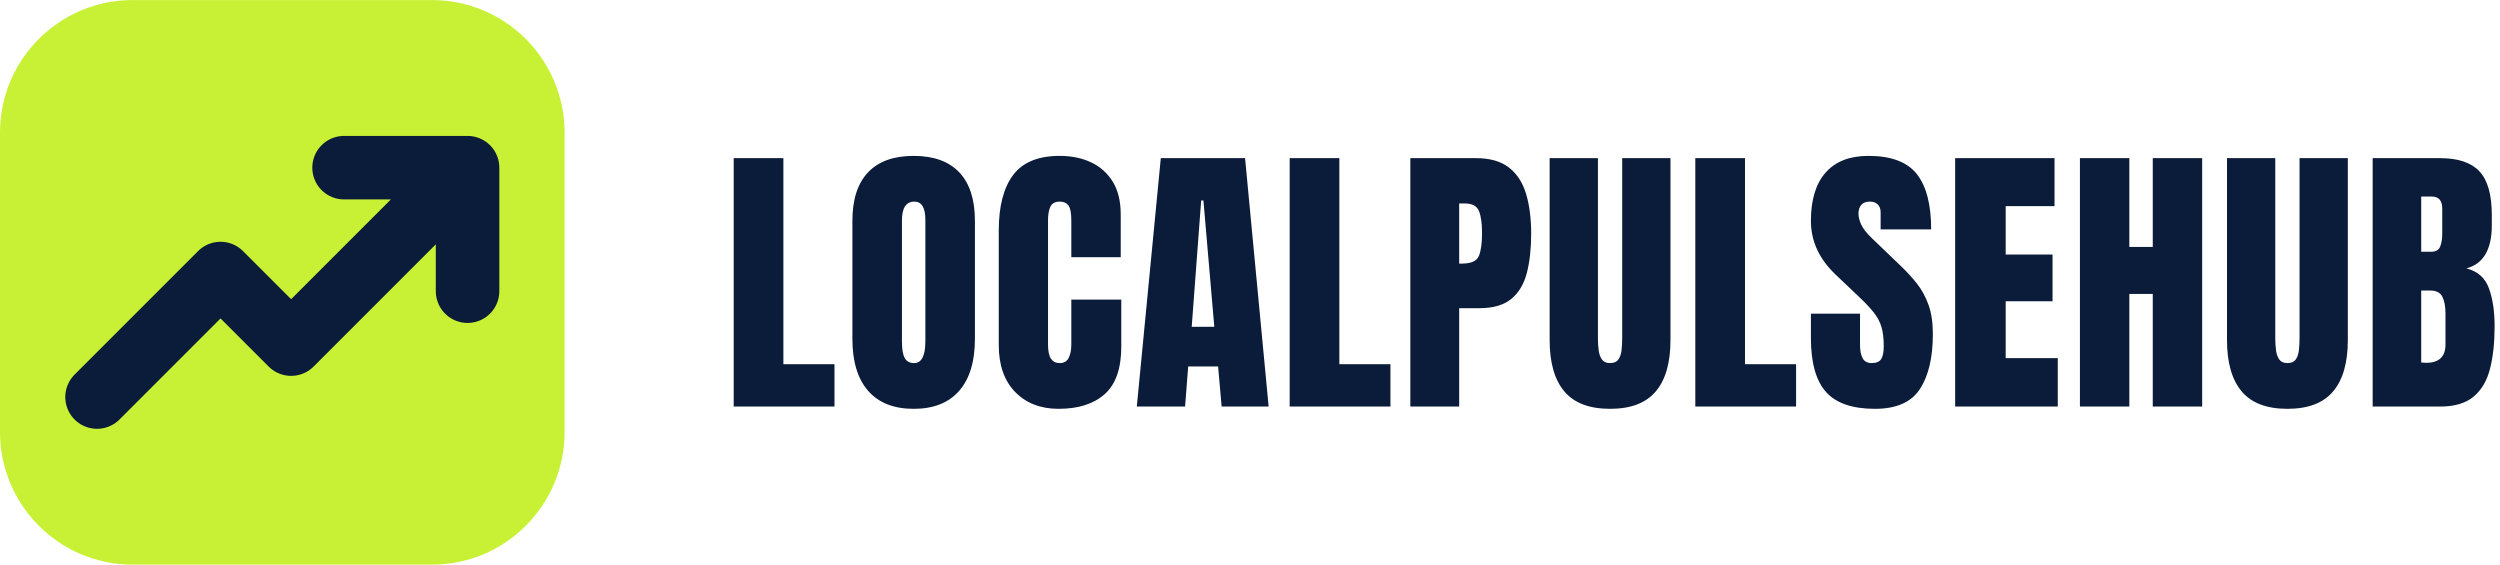
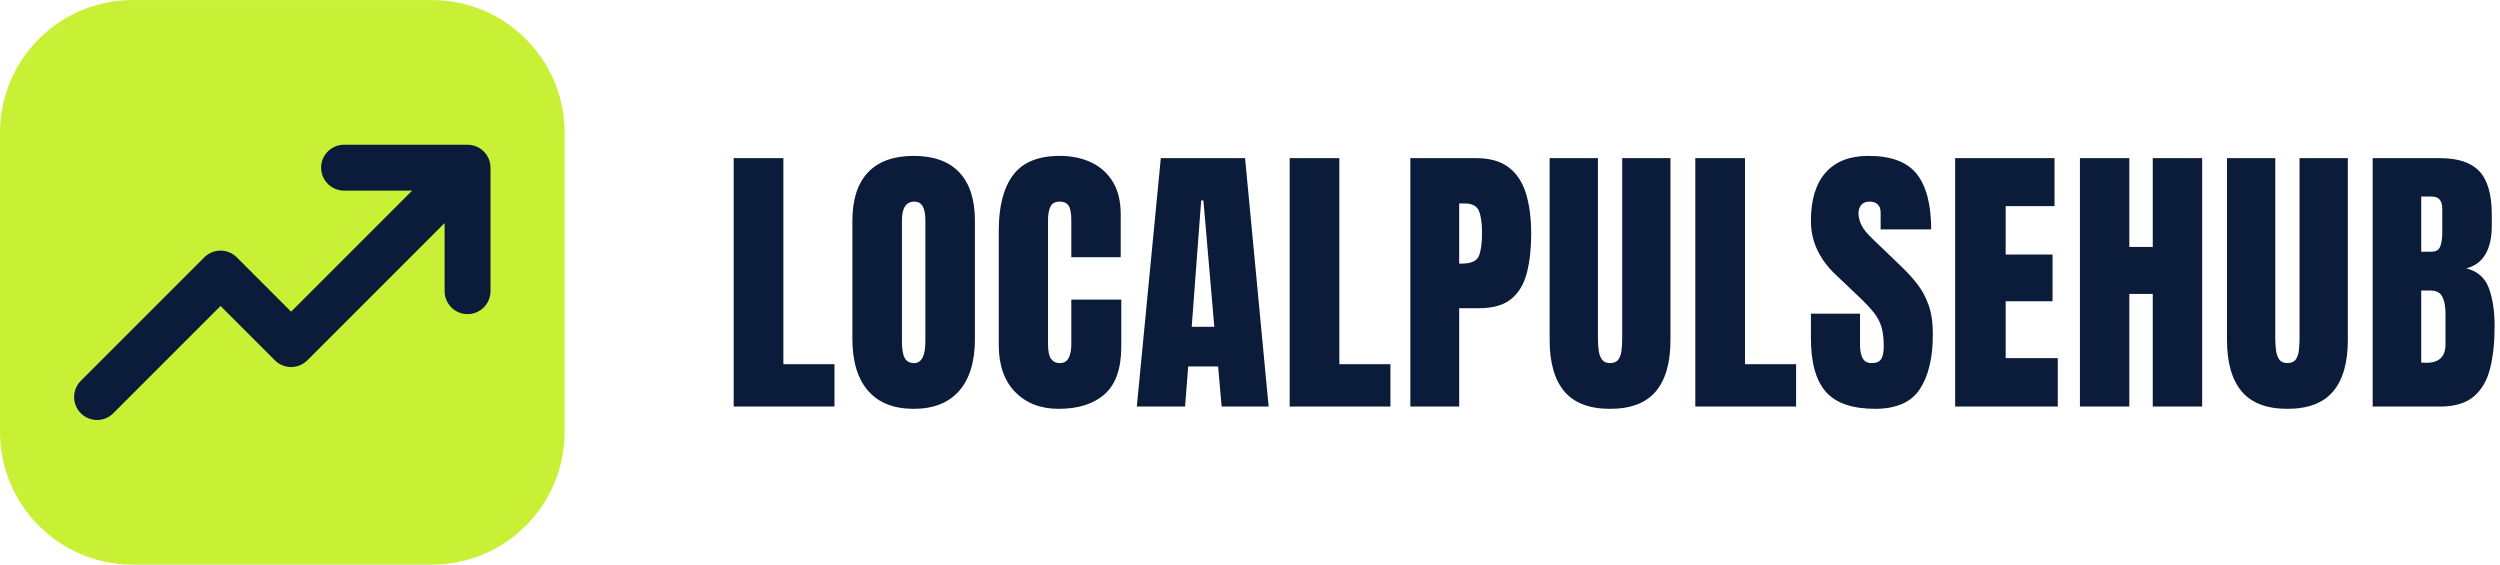
<svg xmlns="http://www.w3.org/2000/svg" viewBox="0 0 425.08 96.00" width="425" height="96">
  <rect x="0" y="0" width="96" height="96" rx="22.56" fill="#C8F135" />
-   <path d="M5.5 22.5L12.5 15.5L16.5 19.5L26.5 9.5M19.5 9.5H26.5V16.5" fill="none" stroke="#0B1B3A" stroke-width="3.6" stroke-linecap="round" stroke-linejoin="round" transform="translate(0 0) scale(3)" />
+   <path d="M5.5 22.5L12.5 15.5L16.5 19.5L26.5 9.5M19.5 9.5H26.5V16.5" fill="none" stroke="#0B1B3A" stroke-width="2.6" stroke-linecap="round" stroke-linejoin="round" transform="translate(0 0) scale(3)" />
  <path d="M124.752 69.12V26.88H133.2V61.92H141.888V69.12ZM155.351 69.504Q150.287 69.504 147.611 66.444Q144.935 63.384 144.935 57.6V37.536Q144.935 32.112 147.587 29.304Q150.239 26.496 155.351 26.496Q160.463 26.496 163.115 29.304Q165.767 32.112 165.767 37.536V57.6Q165.767 63.384 163.091 66.444Q160.415 69.504 155.351 69.504ZM155.423 61.728Q157.343 61.728 157.343 58.008V37.392Q157.343 34.272 155.471 34.272Q153.359 34.272 153.359 37.464V58.056Q153.359 60.024 153.839 60.876Q154.319 61.728 155.423 61.728ZM179.998 69.504Q175.414 69.504 172.618 66.648Q169.822 63.792 169.822 58.656V39.168Q169.822 33.024 172.258 29.76Q174.694 26.496 180.19 26.496Q183.19 26.496 185.53 27.6Q187.87 28.704 189.214 30.9Q190.558 33.096 190.558 36.432V43.728H182.158V37.488Q182.158 35.592 181.678 34.932Q181.198 34.272 180.19 34.272Q179.014 34.272 178.606 35.124Q178.198 35.976 178.198 37.392V58.536Q178.198 60.288 178.714 61.008Q179.23 61.728 180.19 61.728Q181.27 61.728 181.714 60.84Q182.158 59.952 182.158 58.536V50.928H190.654V58.92Q190.654 64.488 187.846 66.996Q185.038 69.504 179.998 69.504ZM193.293 69.12 197.373 26.88H211.701L215.709 69.12H207.717L207.117 62.304H202.029L201.501 69.12ZM202.629 55.56H206.469L204.621 34.08H204.237ZM219.284 69.12V26.88H227.732V61.92H236.42V69.12ZM239.803 69.12V26.88H250.963Q254.467 26.88 256.519 28.44Q258.571 30 259.459 32.88Q260.347 35.76 260.347 39.744Q260.347 43.584 259.603 46.428Q258.859 49.272 256.951 50.832Q255.043 52.392 251.539 52.392H248.107V69.12ZM248.107 44.808H248.587Q250.939 44.808 251.467 43.488Q251.995 42.168 251.995 39.6Q251.995 37.2 251.479 35.892Q250.963 34.584 249.043 34.584H248.107ZM273.762 69.504Q268.482 69.504 265.986 66.54Q263.49 63.576 263.49 57.816V26.88H271.698V57.48Q271.698 58.536 271.818 59.508Q271.938 60.48 272.37 61.104Q272.802 61.728 273.762 61.728Q274.746 61.728 275.178 61.116Q275.61 60.504 275.718 59.52Q275.826 58.536 275.826 57.48V26.88H284.034V57.816Q284.034 63.576 281.538 66.54Q279.042 69.504 273.762 69.504ZM288.257 69.12V26.88H296.705V61.92H305.393V69.12ZM318.808 69.504Q313.024 69.504 310.468 66.624Q307.912 63.744 307.912 57.456V53.328H316.264V58.608Q316.264 60.072 316.708 60.9Q317.152 61.728 318.256 61.728Q319.408 61.728 319.852 61.056Q320.296 60.384 320.296 58.848Q320.296 56.904 319.912 55.596Q319.528 54.288 318.58 53.1Q317.632 51.912 315.952 50.328L312.16 46.728Q307.912 42.72 307.912 37.56Q307.912 32.16 310.42 29.328Q312.928 26.496 317.68 26.496Q323.488 26.496 325.924 29.592Q328.36 32.688 328.36 39.0H319.768V36.096Q319.768 35.232 319.276 34.752Q318.784 34.272 317.944 34.272Q316.936 34.272 316.468 34.836Q316 35.4 316 36.288Q316 37.176 316.48 38.208Q316.96 39.24 318.376 40.584L323.248 45.264Q324.712 46.656 325.936 48.204Q327.16 49.752 327.904 51.804Q328.648 53.856 328.648 56.808Q328.648 62.76 326.452 66.132Q324.256 69.504 318.808 69.504ZM332.439 69.12V26.88H349.335V35.04H341.031V43.272H348.999V51.216H341.031V60.888H349.887V69.12ZM353.654 69.12V26.88H362.054V41.976H366.038V26.88H374.438V69.12H366.038V49.968H362.054V69.12ZM388.933 69.504Q383.653 69.504 381.157 66.54Q378.661 63.576 378.661 57.816V26.88H386.869V57.48Q386.869 58.536 386.989 59.508Q387.109 60.48 387.541 61.104Q387.973 61.728 388.933 61.728Q389.917 61.728 390.349 61.116Q390.781 60.504 390.889 59.52Q390.997 58.536 390.997 57.48V26.88H399.205V57.816Q399.205 63.576 396.709 66.54Q394.213 69.504 388.933 69.504ZM403.428 69.12V26.88H414.876Q419.484 26.88 421.584 29.124Q423.684 31.368 423.684 36.528V38.376Q423.684 41.352 422.616 43.2Q421.548 45.048 419.364 45.624Q422.22 46.344 423.192 48.996Q424.164 51.648 424.164 55.464Q424.164 59.568 423.396 62.64Q422.628 65.712 420.612 67.416Q418.596 69.12 414.876 69.12ZM411.684 42.792H413.412Q414.588 42.792 414.924 41.88Q415.26 40.968 415.26 39.696V35.448Q415.26 33.408 413.46 33.408H411.684ZM412.524 61.68Q415.812 61.68 415.812 58.56V53.28Q415.812 51.48 415.272 50.436Q414.732 49.392 413.244 49.392H411.684V61.632Q412.212 61.68 412.524 61.68Z" fill="#0B1B3A" />
</svg>
